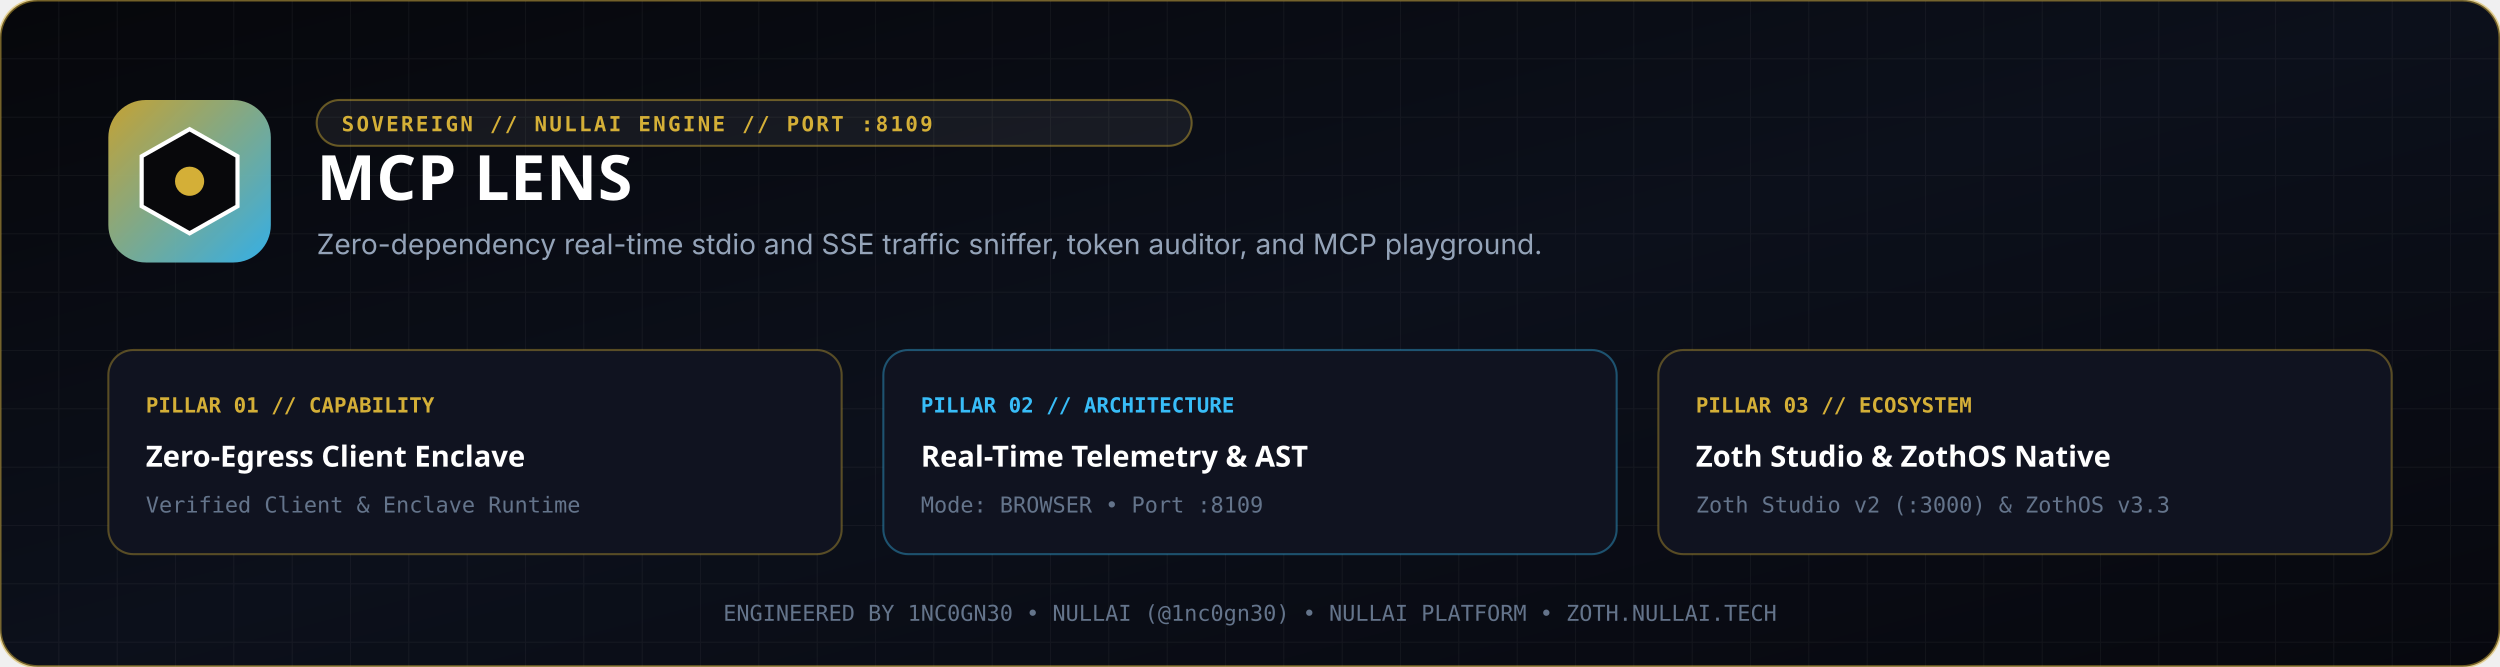
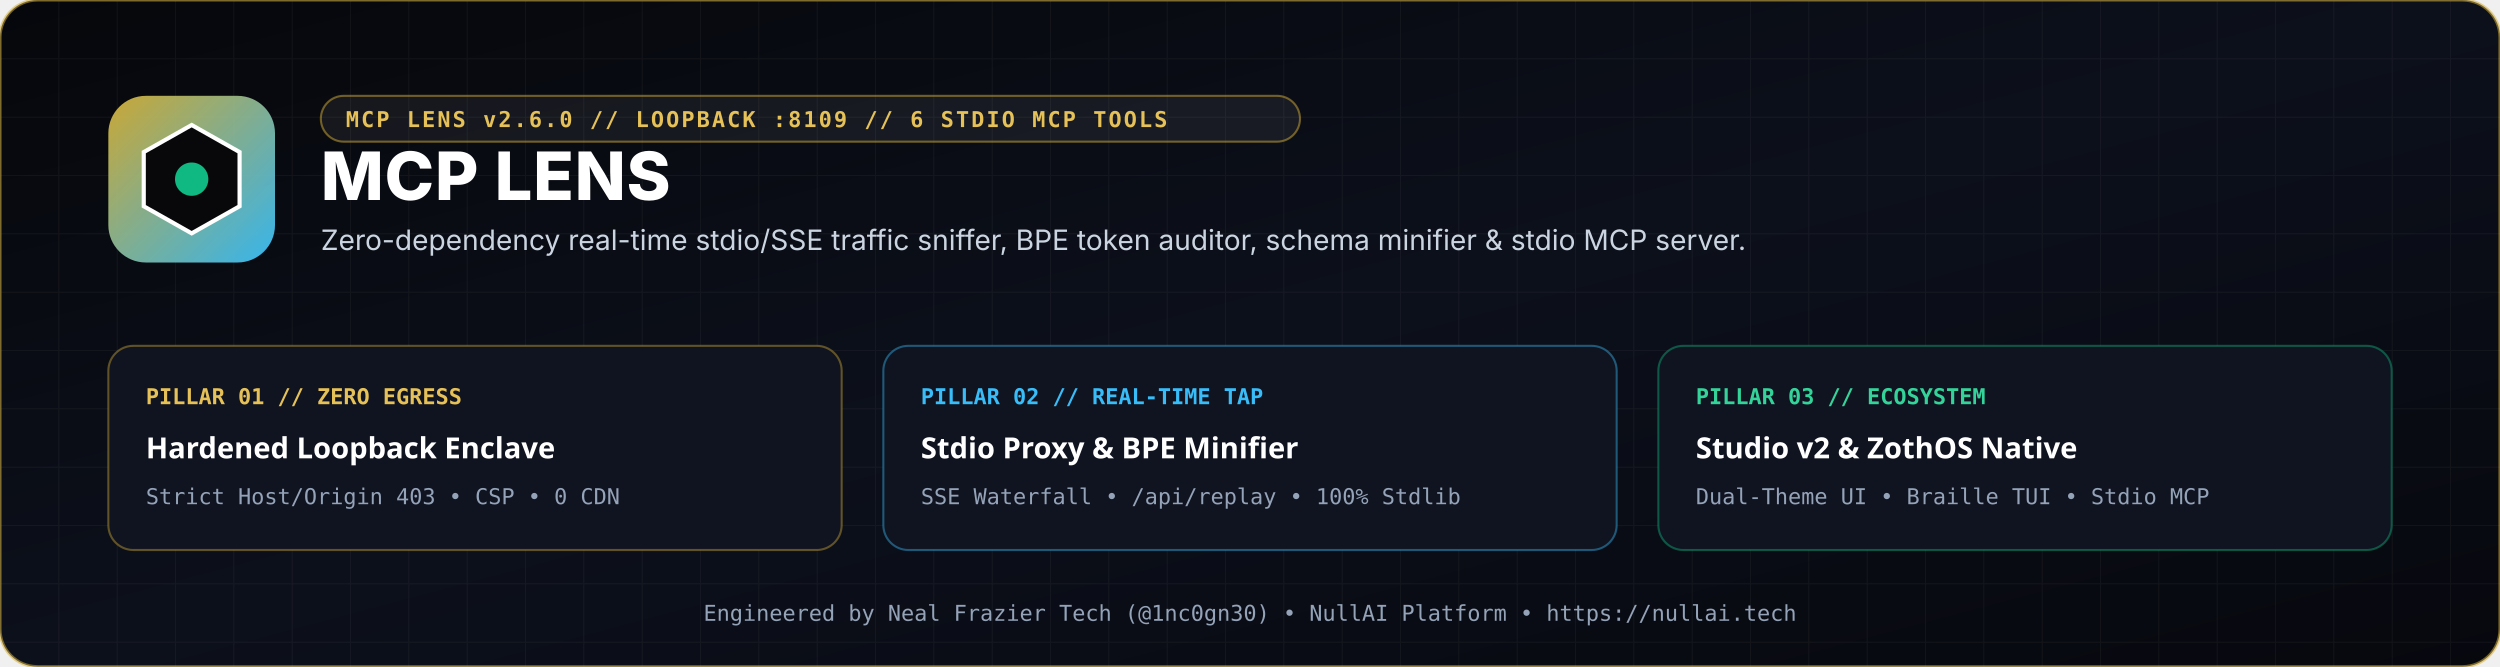
- <svg xmlns="http://www.w3.org/2000/svg" viewBox="0 0 1200 320" width="100%" height="100%">
+ <svg xmlns="http://www.w3.org/2000/svg" viewBox="0 0 1200 320" width="100%" height="100%" role="img" aria-label="MCP Lens v2.6.0 Hero Banner">
  <defs>
    <linearGradient id="bg" x1="0%" y1="0%" x2="100%" y2="100%">
      <stop offset="0%" stop-color="#06070B" />
      <stop offset="50%" stop-color="#0C101B" />
      <stop offset="100%" stop-color="#07080E" />
    </linearGradient>
    <linearGradient id="accent" x1="0%" y1="0%" x2="100%" y2="100%">
      <stop offset="0%" stop-color="#D4AF37" />
      <stop offset="100%" stop-color="#38BDF8" />
    </linearGradient>
    <pattern id="grid" width="28" height="28" patternUnits="userSpaceOnUse">
      <path d="M 28 0 L 0 0 0 28" fill="none" stroke="rgba(255,255,255,0.04)" stroke-width="1" />
    </pattern>
  </defs>
-   <rect width="1200" height="320" rx="18" fill="url(#bg)" stroke="#D4AF37" stroke-opacity="0.5" stroke-width="1.5" />
+   <rect width="1200" height="320" rx="18" fill="url(#bg)" stroke="#D4AF37" stroke-opacity="0.55" stroke-width="1.5" />
  <rect width="1200" height="320" rx="18" fill="url(#grid)" />
-   <g transform="translate(52, 48)">
-     <rect width="78" height="78" rx="18" fill="url(#accent)" opacity="0.92" />
-     <polygon points="39,14 62,27 62,51 39,64 16,51 16,27" fill="#08080B" stroke="#FFFFFF" stroke-width="2" />
-     <circle cx="39" cy="39" r="7" fill="#D4AF37" />
+   <g transform="translate(52, 46)">
+     <rect width="80" height="80" rx="18" fill="url(#accent)" opacity="0.95" />
+     <polygon points="40,14 63,27 63,53 40,66 17,53 17,27" fill="#08080B" stroke="#FFFFFF" stroke-width="2" />
+     <circle cx="40" cy="40" r="8" fill="#10B981" />
  </g>
-   <g transform="translate(152, 62)">
-     <rect x="0" y="-14" width="420" height="22" rx="11" fill="rgba(255,255,255,0.06)" stroke="#D4AF37" stroke-opacity="0.45" />
-     <text x="12" y="1" fill="#D4AF37" font-family="JetBrains Mono, monospace" font-size="10" font-weight="700" letter-spacing="1.1">SOVEREIGN // NULLAI ENGINE // PORT :8109</text>
-     <text x="0" y="34" fill="#FFFFFF" font-family="Syne, Space Grotesk, sans-serif" font-size="30" font-weight="800" letter-spacing="0.4">MCP LENS</text>
-     <text x="0" y="60" fill="#94A3B8" font-family="Inter, sans-serif" font-size="13.5">Zero-dependency real-time stdio and SSE traffic sniffer, token auditor, and MCP playground.</text>
+   <g transform="translate(154, 60)">
+     <rect x="0" y="-14" width="470" height="22" rx="11" fill="rgba(255,255,255,0.06)" stroke="#D4AF37" stroke-opacity="0.5" />
+     <text x="12" y="1" fill="#E5C158" font-family="ui-monospace, monospace" font-size="10.5" font-weight="700" letter-spacing="1.0">MCP LENS v2.6.0 // LOOPBACK :8109 // 6 STDIO MCP TOOLS</text>
+     <text x="0" y="36" fill="#FFFFFF" font-family="system-ui, -apple-system, sans-serif" font-size="32" font-weight="800" letter-spacing="0.4">MCP LENS</text>
+     <text x="0" y="60" fill="#CBD5E1" font-family="system-ui, -apple-system, sans-serif" font-size="13.5">Zero-dependency real-time stdio/SSE traffic sniffer, BPE token auditor, schema minifier &amp; stdio MCP server.</text>
  </g>
-   <g transform="translate(52, 168)">
-     <rect x="0" y="0" width="352" height="98" rx="12" fill="#101320" stroke="#D4AF37" stroke-opacity="0.38" />
-     <text x="18" y="30" fill="#D4AF37" font-family="JetBrains Mono, monospace" font-size="10" font-weight="700">PILLAR 01 // CAPABILITY</text>
-     <text x="18" y="56" fill="#FFFFFF" font-family="Space Grotesk, sans-serif" font-size="14" font-weight="700">Zero-Egress Client Enclave</text>
-     <text x="18" y="78" fill="#64748B" font-family="JetBrains Mono, monospace" font-size="10.5">Verified Client &amp; Enclave Runtime</text>
-     <rect x="372" y="0" width="352" height="98" rx="12" fill="#101320" stroke="#38BDF8" stroke-opacity="0.38" />
-     <text x="390" y="30" fill="#38BDF8" font-family="JetBrains Mono, monospace" font-size="10" font-weight="700">PILLAR 02 // ARCHITECTURE</text>
-     <text x="390" y="56" fill="#FFFFFF" font-family="Space Grotesk, sans-serif" font-size="14" font-weight="700">Real-Time Telemetry &amp; AST</text>
-     <text x="390" y="78" fill="#64748B" font-family="JetBrains Mono, monospace" font-size="10.5">Mode: BROWSER • Port :8109</text>
-     <rect x="744" y="0" width="352" height="98" rx="12" fill="#101320" stroke="#D4AF37" stroke-opacity="0.38" />
-     <text x="762" y="30" fill="#D4AF37" font-family="JetBrains Mono, monospace" font-size="10" font-weight="700">PILLAR 03 // ECOSYSTEM</text>
-     <text x="762" y="56" fill="#FFFFFF" font-family="Space Grotesk, sans-serif" font-size="14" font-weight="700">Zoth Studio &amp; ZothOS Native</text>
-     <text x="762" y="78" fill="#64748B" font-family="JetBrains Mono, monospace" font-size="10.5">Zoth Studio v2 (:3000) &amp; ZothOS v3.3</text>
+   <g transform="translate(52, 166)">
+     <rect x="0" y="0" width="352" height="98" rx="12" fill="#101320" stroke="#D4AF37" stroke-opacity="0.42" />
+     <text x="18" y="28" fill="#E5C158" font-family="ui-monospace, monospace" font-size="10.5" font-weight="700">PILLAR 01 // ZERO EGRESS</text>
+     <text x="18" y="54" fill="#FFFFFF" font-family="system-ui, sans-serif" font-size="14" font-weight="700">Hardened Loopback Enclave</text>
+     <text x="18" y="76" fill="#94A3B8" font-family="ui-monospace, monospace" font-size="10.5">Strict Host/Origin 403 • CSP • 0 CDN</text>
+     <rect x="372" y="0" width="352" height="98" rx="12" fill="#101320" stroke="#38BDF8" stroke-opacity="0.42" />
+     <text x="390" y="28" fill="#38BDF8" font-family="ui-monospace, monospace" font-size="10.5" font-weight="700">PILLAR 02 // REAL-TIME TAP</text>
+     <text x="390" y="54" fill="#FFFFFF" font-family="system-ui, sans-serif" font-size="14" font-weight="700">Stdio Proxy &amp; BPE Minifier</text>
+     <text x="390" y="76" fill="#94A3B8" font-family="ui-monospace, monospace" font-size="10.5">SSE Waterfall • /api/replay • 100% Stdlib</text>
+     <rect x="744" y="0" width="352" height="98" rx="12" fill="#101320" stroke="#10B981" stroke-opacity="0.42" />
+     <text x="762" y="28" fill="#34D399" font-family="ui-monospace, monospace" font-size="10.5" font-weight="700">PILLAR 03 // ECOSYSTEM</text>
+     <text x="762" y="54" fill="#FFFFFF" font-family="system-ui, sans-serif" font-size="14" font-weight="700">Studio v2 &amp; ZothOS Native</text>
+     <text x="762" y="76" fill="#94A3B8" font-family="ui-monospace, monospace" font-size="10.5">Dual-Theme UI • Braille TUI • Stdio MCP</text>
  </g>
-   <text x="600" y="298" text-anchor="middle" fill="#64748B" font-family="JetBrains Mono, monospace" font-size="10.5">
-     ENGINEERED BY 1NC0GN30 • NULLAI (@1nc0gn30)  •  NULLAI PLATFORM  •  ZOTH.NULLAI.TECH
+   <text x="600" y="298" text-anchor="middle" fill="#94A3B8" font-family="ui-monospace, monospace" font-size="10.5">
+     Engineered by Neal Frazier Tech (@1nc0gn30) • NullAI Platform • https://nullai.tech
  </text>
</svg>
